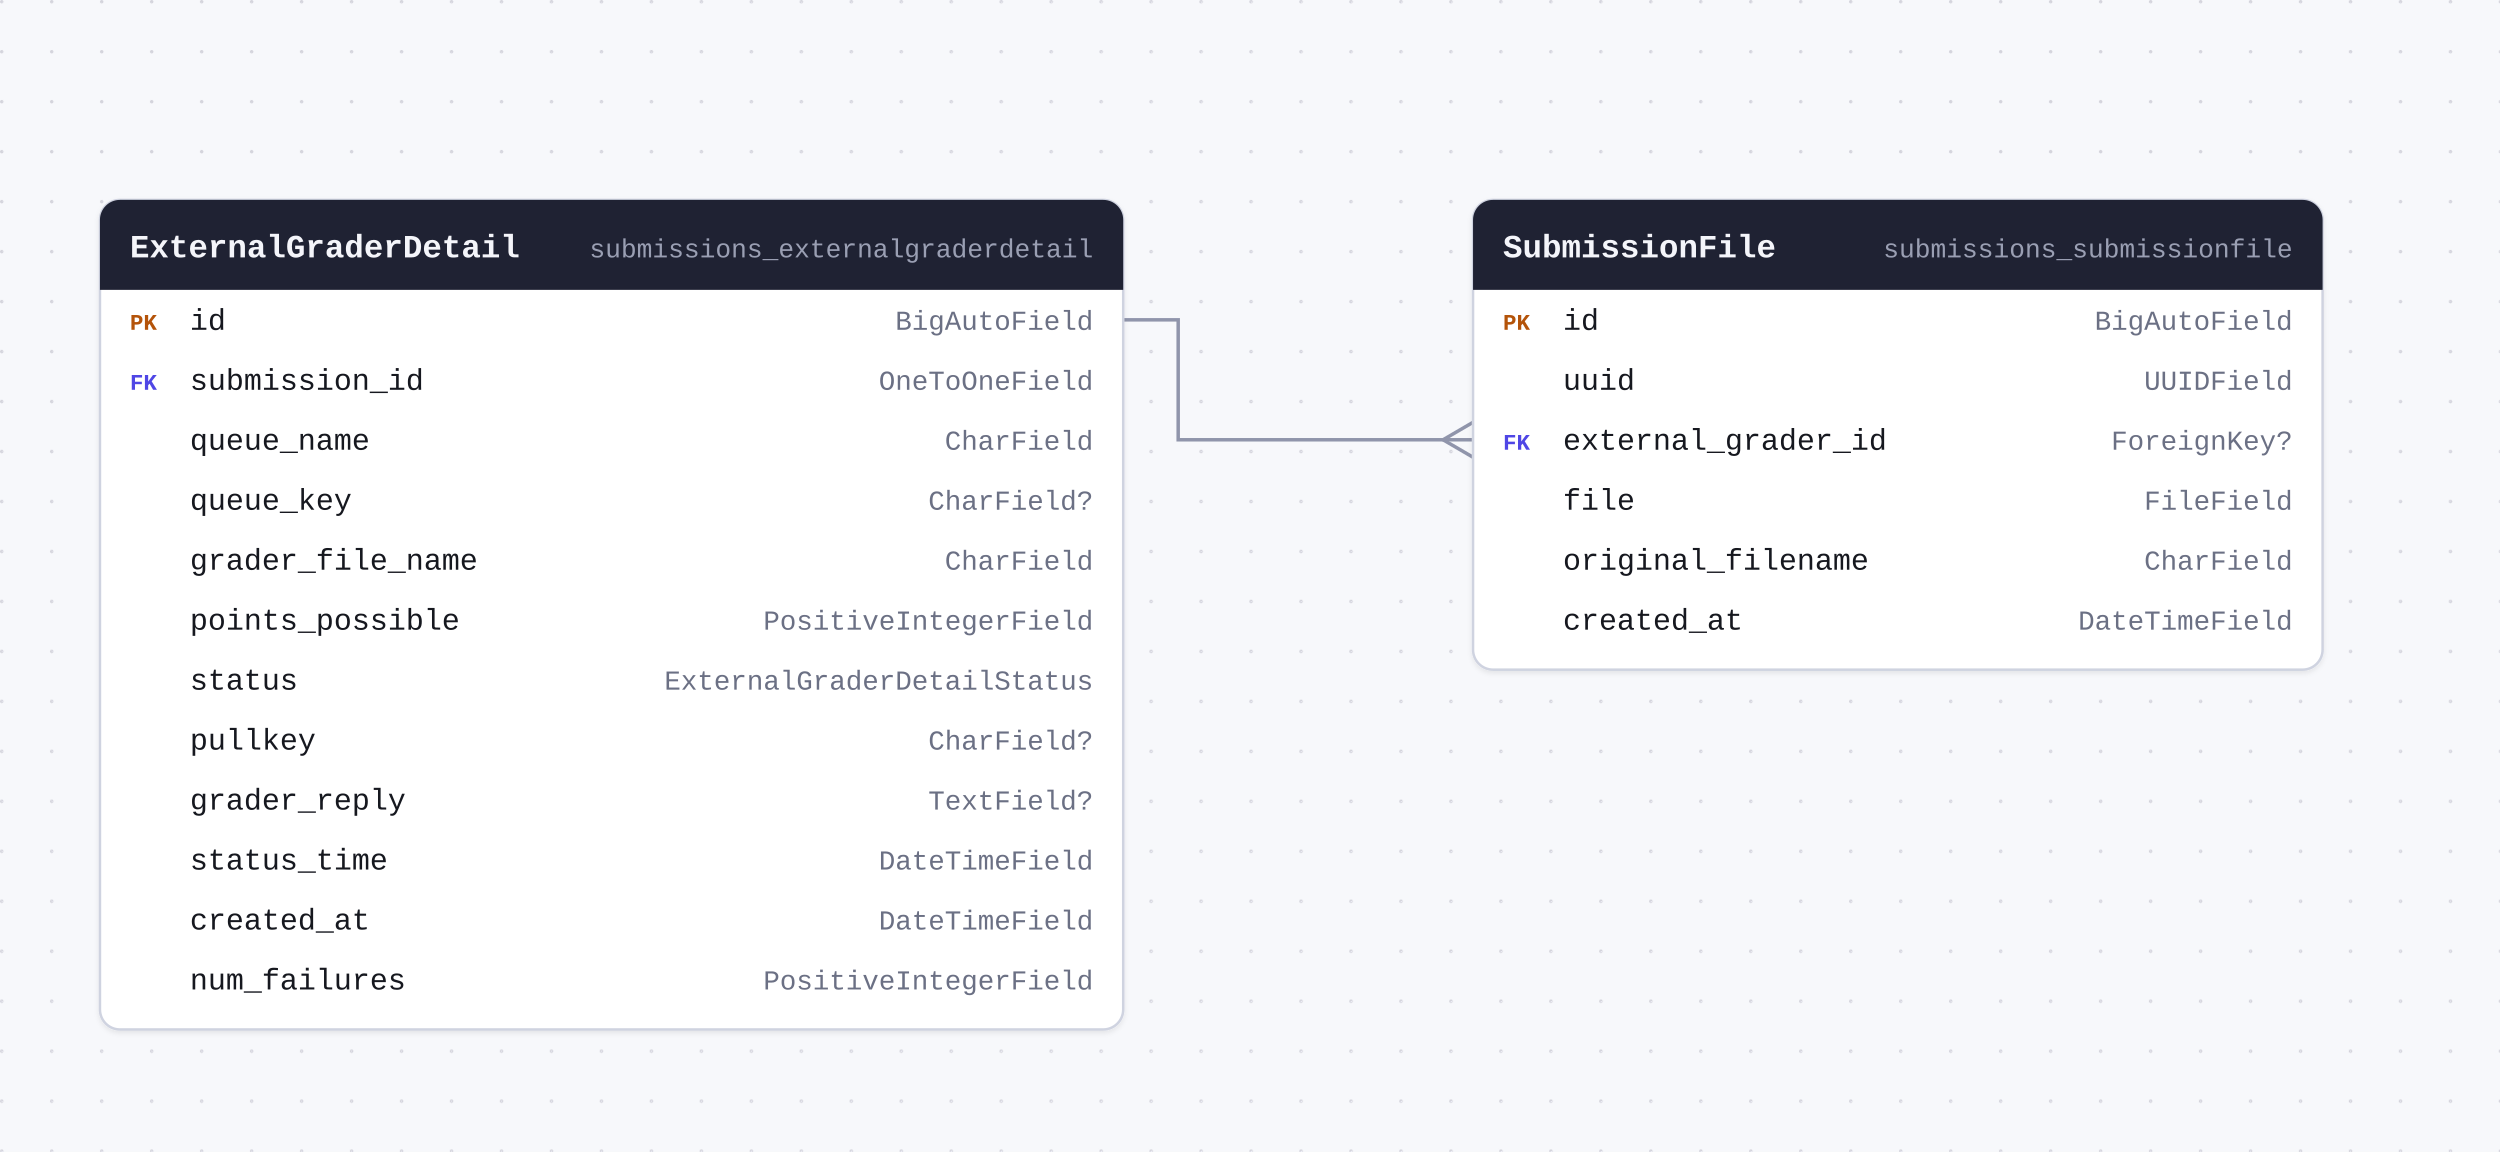
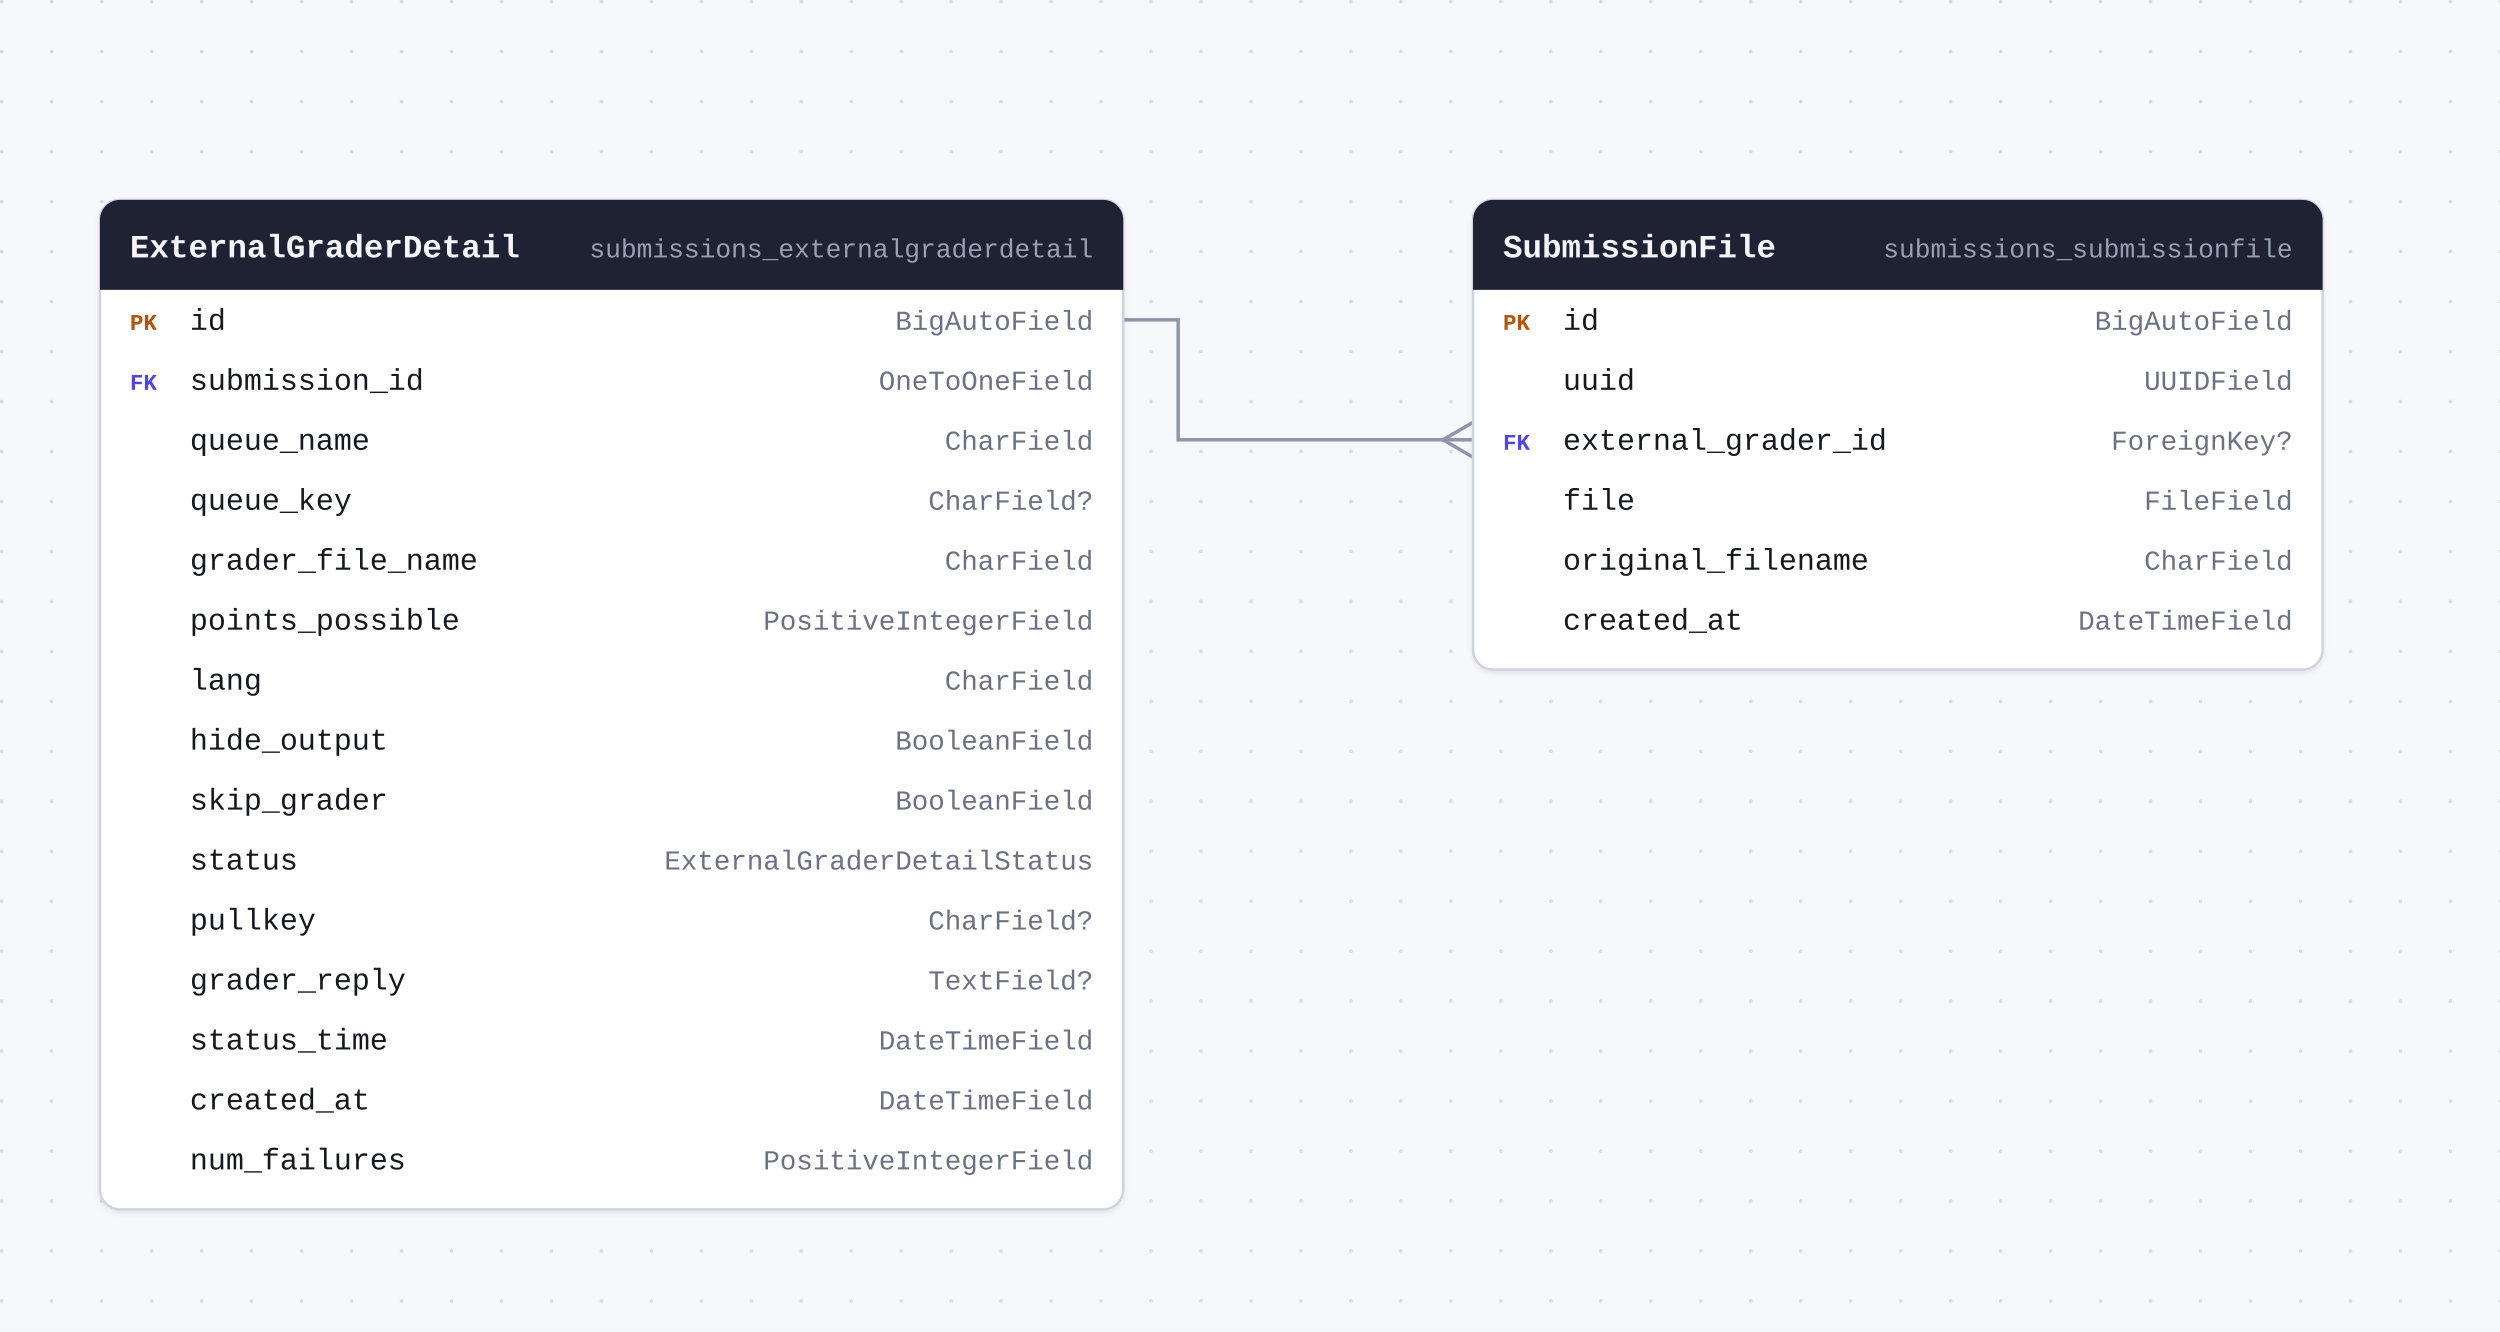
- <svg xmlns="http://www.w3.org/2000/svg" width="1000.52" height="461" viewBox="0 -40 1000.52 461">
+ <svg xmlns="http://www.w3.org/2000/svg" width="1000.52" height="533" viewBox="0 -40 1000.52 533">
  <defs>
    <pattern id="dots" width="20" height="20" patternUnits="userSpaceOnUse">
      <circle cx="0.7" cy="0.7" r="0.7" fill="#d4d4dc" />
    </pattern>
    <filter id="shadow" x="-5%" y="-5%" width="110%" height="115%">
      <feDropShadow dx="0" dy="1" stdDeviation="1" flood-color="#000000" flood-opacity="0.08" />
    </filter>
  </defs>
-   <rect y="-40" width="1000.52" height="461" fill="#f7f8fb" />
-   <rect y="-40" width="1000.52" height="461" fill="url(#dots)" />
+   <rect y="-40" width="1000.52" height="533" fill="#f7f8fb" />
+   <rect y="-40" width="1000.52" height="533" fill="url(#dots)" />
  <path class="relation-edge" d="M449.52 88 L471.52 88 L471.52 136 L589.52 136" fill="none" stroke="#9095ab" stroke-width="1.4" />
  <path d="M577.52 136 L589.52 129 M577.52 136 L589.52 143" fill="none" stroke="#9095ab" stroke-width="1.4" />
  <g class="model-node">
    <clipPath id="card-0">
-       <rect x="40" y="40" width="409.52" height="332" rx="8" />
+       <rect x="40" y="40" width="409.52" height="404" rx="8" />
    </clipPath>
-     <rect x="40" y="40" width="409.52" height="332" rx="8" fill="#ffffff" stroke="#cfd3e0" filter="url(#shadow)" />
+     <rect x="40" y="40" width="409.52" height="404" rx="8" fill="#ffffff" stroke="#cfd3e0" filter="url(#shadow)" />
    <rect x="40" y="40" width="409.52" height="36" fill="#1f2233" clip-path="url(#card-0)" />
    <text x="52" y="63" font-family="ui-monospace, SF Mono, Menlo, Consolas, Liberation Mono, DejaVu Sans Mono, monospace" font-size="13" font-weight="700" text-anchor="start" fill="#f4f5fa">ExternalGraderDetail</text>
    <text x="437.52" y="63" font-family="ui-monospace, SF Mono, Menlo, Consolas, Liberation Mono, DejaVu Sans Mono, monospace" font-size="10.5" font-weight="400" text-anchor="end" fill="#9a9fb3">submissions_externalgraderdetail</text>
    <text x="52" y="92" font-family="ui-monospace, SF Mono, Menlo, Consolas, Liberation Mono, DejaVu Sans Mono, monospace" font-size="9" font-weight="700" text-anchor="start" fill="#b45309">PK</text>
    <text x="76" y="92" font-family="ui-monospace, SF Mono, Menlo, Consolas, Liberation Mono, DejaVu Sans Mono, monospace" font-size="12" font-weight="400" text-anchor="start" fill="#16181f">id</text>
    <text x="437.52" y="92" font-family="ui-monospace, SF Mono, Menlo, Consolas, Liberation Mono, DejaVu Sans Mono, monospace" font-size="11" font-weight="400" text-anchor="end" fill="#6b7084">BigAutoField</text>
    <text x="52" y="116" font-family="ui-monospace, SF Mono, Menlo, Consolas, Liberation Mono, DejaVu Sans Mono, monospace" font-size="9" font-weight="700" text-anchor="start" fill="#4f46e5">FK</text>
    <text x="76" y="116" font-family="ui-monospace, SF Mono, Menlo, Consolas, Liberation Mono, DejaVu Sans Mono, monospace" font-size="12" font-weight="400" text-anchor="start" fill="#16181f">submission_id</text>
    <text x="437.52" y="116" font-family="ui-monospace, SF Mono, Menlo, Consolas, Liberation Mono, DejaVu Sans Mono, monospace" font-size="11" font-weight="400" text-anchor="end" fill="#6b7084">OneToOneField</text>
    <text x="76" y="140" font-family="ui-monospace, SF Mono, Menlo, Consolas, Liberation Mono, DejaVu Sans Mono, monospace" font-size="12" font-weight="400" text-anchor="start" fill="#16181f">queue_name</text>
    <text x="437.52" y="140" font-family="ui-monospace, SF Mono, Menlo, Consolas, Liberation Mono, DejaVu Sans Mono, monospace" font-size="11" font-weight="400" text-anchor="end" fill="#6b7084">CharField</text>
    <text x="76" y="164" font-family="ui-monospace, SF Mono, Menlo, Consolas, Liberation Mono, DejaVu Sans Mono, monospace" font-size="12" font-weight="400" text-anchor="start" fill="#16181f">queue_key</text>
    <text x="437.52" y="164" font-family="ui-monospace, SF Mono, Menlo, Consolas, Liberation Mono, DejaVu Sans Mono, monospace" font-size="11" font-weight="400" text-anchor="end" fill="#6b7084">CharField?</text>
    <text x="76" y="188" font-family="ui-monospace, SF Mono, Menlo, Consolas, Liberation Mono, DejaVu Sans Mono, monospace" font-size="12" font-weight="400" text-anchor="start" fill="#16181f">grader_file_name</text>
    <text x="437.52" y="188" font-family="ui-monospace, SF Mono, Menlo, Consolas, Liberation Mono, DejaVu Sans Mono, monospace" font-size="11" font-weight="400" text-anchor="end" fill="#6b7084">CharField</text>
    <text x="76" y="212" font-family="ui-monospace, SF Mono, Menlo, Consolas, Liberation Mono, DejaVu Sans Mono, monospace" font-size="12" font-weight="400" text-anchor="start" fill="#16181f">points_possible</text>
    <text x="437.52" y="212" font-family="ui-monospace, SF Mono, Menlo, Consolas, Liberation Mono, DejaVu Sans Mono, monospace" font-size="11" font-weight="400" text-anchor="end" fill="#6b7084">PositiveIntegerField</text>
-     <text x="76" y="236" font-family="ui-monospace, SF Mono, Menlo, Consolas, Liberation Mono, DejaVu Sans Mono, monospace" font-size="12" font-weight="400" text-anchor="start" fill="#16181f">status</text>
-     <text x="437.52" y="236" font-family="ui-monospace, SF Mono, Menlo, Consolas, Liberation Mono, DejaVu Sans Mono, monospace" font-size="11" font-weight="400" text-anchor="end" fill="#6b7084">ExternalGraderDetailStatus</text>
-     <text x="76" y="260" font-family="ui-monospace, SF Mono, Menlo, Consolas, Liberation Mono, DejaVu Sans Mono, monospace" font-size="12" font-weight="400" text-anchor="start" fill="#16181f">pullkey</text>
-     <text x="437.52" y="260" font-family="ui-monospace, SF Mono, Menlo, Consolas, Liberation Mono, DejaVu Sans Mono, monospace" font-size="11" font-weight="400" text-anchor="end" fill="#6b7084">CharField?</text>
-     <text x="76" y="284" font-family="ui-monospace, SF Mono, Menlo, Consolas, Liberation Mono, DejaVu Sans Mono, monospace" font-size="12" font-weight="400" text-anchor="start" fill="#16181f">grader_reply</text>
-     <text x="437.52" y="284" font-family="ui-monospace, SF Mono, Menlo, Consolas, Liberation Mono, DejaVu Sans Mono, monospace" font-size="11" font-weight="400" text-anchor="end" fill="#6b7084">TextField?</text>
-     <text x="76" y="308" font-family="ui-monospace, SF Mono, Menlo, Consolas, Liberation Mono, DejaVu Sans Mono, monospace" font-size="12" font-weight="400" text-anchor="start" fill="#16181f">status_time</text>
-     <text x="437.52" y="308" font-family="ui-monospace, SF Mono, Menlo, Consolas, Liberation Mono, DejaVu Sans Mono, monospace" font-size="11" font-weight="400" text-anchor="end" fill="#6b7084">DateTimeField</text>
-     <text x="76" y="332" font-family="ui-monospace, SF Mono, Menlo, Consolas, Liberation Mono, DejaVu Sans Mono, monospace" font-size="12" font-weight="400" text-anchor="start" fill="#16181f">created_at</text>
-     <text x="437.52" y="332" font-family="ui-monospace, SF Mono, Menlo, Consolas, Liberation Mono, DejaVu Sans Mono, monospace" font-size="11" font-weight="400" text-anchor="end" fill="#6b7084">DateTimeField</text>
-     <text x="76" y="356" font-family="ui-monospace, SF Mono, Menlo, Consolas, Liberation Mono, DejaVu Sans Mono, monospace" font-size="12" font-weight="400" text-anchor="start" fill="#16181f">num_failures</text>
-     <text x="437.52" y="356" font-family="ui-monospace, SF Mono, Menlo, Consolas, Liberation Mono, DejaVu Sans Mono, monospace" font-size="11" font-weight="400" text-anchor="end" fill="#6b7084">PositiveIntegerField</text>
+     <text x="76" y="236" font-family="ui-monospace, SF Mono, Menlo, Consolas, Liberation Mono, DejaVu Sans Mono, monospace" font-size="12" font-weight="400" text-anchor="start" fill="#16181f">lang</text>
+     <text x="437.52" y="236" font-family="ui-monospace, SF Mono, Menlo, Consolas, Liberation Mono, DejaVu Sans Mono, monospace" font-size="11" font-weight="400" text-anchor="end" fill="#6b7084">CharField</text>
+     <text x="76" y="260" font-family="ui-monospace, SF Mono, Menlo, Consolas, Liberation Mono, DejaVu Sans Mono, monospace" font-size="12" font-weight="400" text-anchor="start" fill="#16181f">hide_output</text>
+     <text x="437.52" y="260" font-family="ui-monospace, SF Mono, Menlo, Consolas, Liberation Mono, DejaVu Sans Mono, monospace" font-size="11" font-weight="400" text-anchor="end" fill="#6b7084">BooleanField</text>
+     <text x="76" y="284" font-family="ui-monospace, SF Mono, Menlo, Consolas, Liberation Mono, DejaVu Sans Mono, monospace" font-size="12" font-weight="400" text-anchor="start" fill="#16181f">skip_grader</text>
+     <text x="437.52" y="284" font-family="ui-monospace, SF Mono, Menlo, Consolas, Liberation Mono, DejaVu Sans Mono, monospace" font-size="11" font-weight="400" text-anchor="end" fill="#6b7084">BooleanField</text>
+     <text x="76" y="308" font-family="ui-monospace, SF Mono, Menlo, Consolas, Liberation Mono, DejaVu Sans Mono, monospace" font-size="12" font-weight="400" text-anchor="start" fill="#16181f">status</text>
+     <text x="437.52" y="308" font-family="ui-monospace, SF Mono, Menlo, Consolas, Liberation Mono, DejaVu Sans Mono, monospace" font-size="11" font-weight="400" text-anchor="end" fill="#6b7084">ExternalGraderDetailStatus</text>
+     <text x="76" y="332" font-family="ui-monospace, SF Mono, Menlo, Consolas, Liberation Mono, DejaVu Sans Mono, monospace" font-size="12" font-weight="400" text-anchor="start" fill="#16181f">pullkey</text>
+     <text x="437.52" y="332" font-family="ui-monospace, SF Mono, Menlo, Consolas, Liberation Mono, DejaVu Sans Mono, monospace" font-size="11" font-weight="400" text-anchor="end" fill="#6b7084">CharField?</text>
+     <text x="76" y="356" font-family="ui-monospace, SF Mono, Menlo, Consolas, Liberation Mono, DejaVu Sans Mono, monospace" font-size="12" font-weight="400" text-anchor="start" fill="#16181f">grader_reply</text>
+     <text x="437.52" y="356" font-family="ui-monospace, SF Mono, Menlo, Consolas, Liberation Mono, DejaVu Sans Mono, monospace" font-size="11" font-weight="400" text-anchor="end" fill="#6b7084">TextField?</text>
+     <text x="76" y="380" font-family="ui-monospace, SF Mono, Menlo, Consolas, Liberation Mono, DejaVu Sans Mono, monospace" font-size="12" font-weight="400" text-anchor="start" fill="#16181f">status_time</text>
+     <text x="437.52" y="380" font-family="ui-monospace, SF Mono, Menlo, Consolas, Liberation Mono, DejaVu Sans Mono, monospace" font-size="11" font-weight="400" text-anchor="end" fill="#6b7084">DateTimeField</text>
+     <text x="76" y="404" font-family="ui-monospace, SF Mono, Menlo, Consolas, Liberation Mono, DejaVu Sans Mono, monospace" font-size="12" font-weight="400" text-anchor="start" fill="#16181f">created_at</text>
+     <text x="437.52" y="404" font-family="ui-monospace, SF Mono, Menlo, Consolas, Liberation Mono, DejaVu Sans Mono, monospace" font-size="11" font-weight="400" text-anchor="end" fill="#6b7084">DateTimeField</text>
+     <text x="76" y="428" font-family="ui-monospace, SF Mono, Menlo, Consolas, Liberation Mono, DejaVu Sans Mono, monospace" font-size="12" font-weight="400" text-anchor="start" fill="#16181f">num_failures</text>
+     <text x="437.52" y="428" font-family="ui-monospace, SF Mono, Menlo, Consolas, Liberation Mono, DejaVu Sans Mono, monospace" font-size="11" font-weight="400" text-anchor="end" fill="#6b7084">PositiveIntegerField</text>
  </g>
  <g class="model-node">
    <clipPath id="card-1">
      <rect x="589.52" y="40" width="340" height="188" rx="8" />
    </clipPath>
    <rect x="589.52" y="40" width="340" height="188" rx="8" fill="#ffffff" stroke="#cfd3e0" filter="url(#shadow)" />
    <rect x="589.52" y="40" width="340" height="36" fill="#1f2233" clip-path="url(#card-1)" />
    <text x="601.52" y="63" font-family="ui-monospace, SF Mono, Menlo, Consolas, Liberation Mono, DejaVu Sans Mono, monospace" font-size="13" font-weight="700" text-anchor="start" fill="#f4f5fa">SubmissionFile</text>
    <text x="917.52" y="63" font-family="ui-monospace, SF Mono, Menlo, Consolas, Liberation Mono, DejaVu Sans Mono, monospace" font-size="10.5" font-weight="400" text-anchor="end" fill="#9a9fb3">submissions_submissionfile</text>
    <text x="601.52" y="92" font-family="ui-monospace, SF Mono, Menlo, Consolas, Liberation Mono, DejaVu Sans Mono, monospace" font-size="9" font-weight="700" text-anchor="start" fill="#b45309">PK</text>
    <text x="625.52" y="92" font-family="ui-monospace, SF Mono, Menlo, Consolas, Liberation Mono, DejaVu Sans Mono, monospace" font-size="12" font-weight="400" text-anchor="start" fill="#16181f">id</text>
    <text x="917.52" y="92" font-family="ui-monospace, SF Mono, Menlo, Consolas, Liberation Mono, DejaVu Sans Mono, monospace" font-size="11" font-weight="400" text-anchor="end" fill="#6b7084">BigAutoField</text>
    <text x="625.52" y="116" font-family="ui-monospace, SF Mono, Menlo, Consolas, Liberation Mono, DejaVu Sans Mono, monospace" font-size="12" font-weight="400" text-anchor="start" fill="#16181f">uuid</text>
    <text x="917.52" y="116" font-family="ui-monospace, SF Mono, Menlo, Consolas, Liberation Mono, DejaVu Sans Mono, monospace" font-size="11" font-weight="400" text-anchor="end" fill="#6b7084">UUIDField</text>
    <text x="601.52" y="140" font-family="ui-monospace, SF Mono, Menlo, Consolas, Liberation Mono, DejaVu Sans Mono, monospace" font-size="9" font-weight="700" text-anchor="start" fill="#4f46e5">FK</text>
    <text x="625.52" y="140" font-family="ui-monospace, SF Mono, Menlo, Consolas, Liberation Mono, DejaVu Sans Mono, monospace" font-size="12" font-weight="400" text-anchor="start" fill="#16181f">external_grader_id</text>
    <text x="917.52" y="140" font-family="ui-monospace, SF Mono, Menlo, Consolas, Liberation Mono, DejaVu Sans Mono, monospace" font-size="11" font-weight="400" text-anchor="end" fill="#6b7084">ForeignKey?</text>
    <text x="625.52" y="164" font-family="ui-monospace, SF Mono, Menlo, Consolas, Liberation Mono, DejaVu Sans Mono, monospace" font-size="12" font-weight="400" text-anchor="start" fill="#16181f">file</text>
    <text x="917.52" y="164" font-family="ui-monospace, SF Mono, Menlo, Consolas, Liberation Mono, DejaVu Sans Mono, monospace" font-size="11" font-weight="400" text-anchor="end" fill="#6b7084">FileField</text>
    <text x="625.52" y="188" font-family="ui-monospace, SF Mono, Menlo, Consolas, Liberation Mono, DejaVu Sans Mono, monospace" font-size="12" font-weight="400" text-anchor="start" fill="#16181f">original_filename</text>
    <text x="917.52" y="188" font-family="ui-monospace, SF Mono, Menlo, Consolas, Liberation Mono, DejaVu Sans Mono, monospace" font-size="11" font-weight="400" text-anchor="end" fill="#6b7084">CharField</text>
    <text x="625.52" y="212" font-family="ui-monospace, SF Mono, Menlo, Consolas, Liberation Mono, DejaVu Sans Mono, monospace" font-size="12" font-weight="400" text-anchor="start" fill="#16181f">created_at</text>
    <text x="917.52" y="212" font-family="ui-monospace, SF Mono, Menlo, Consolas, Liberation Mono, DejaVu Sans Mono, monospace" font-size="11" font-weight="400" text-anchor="end" fill="#6b7084">DateTimeField</text>
  </g>
</svg>
